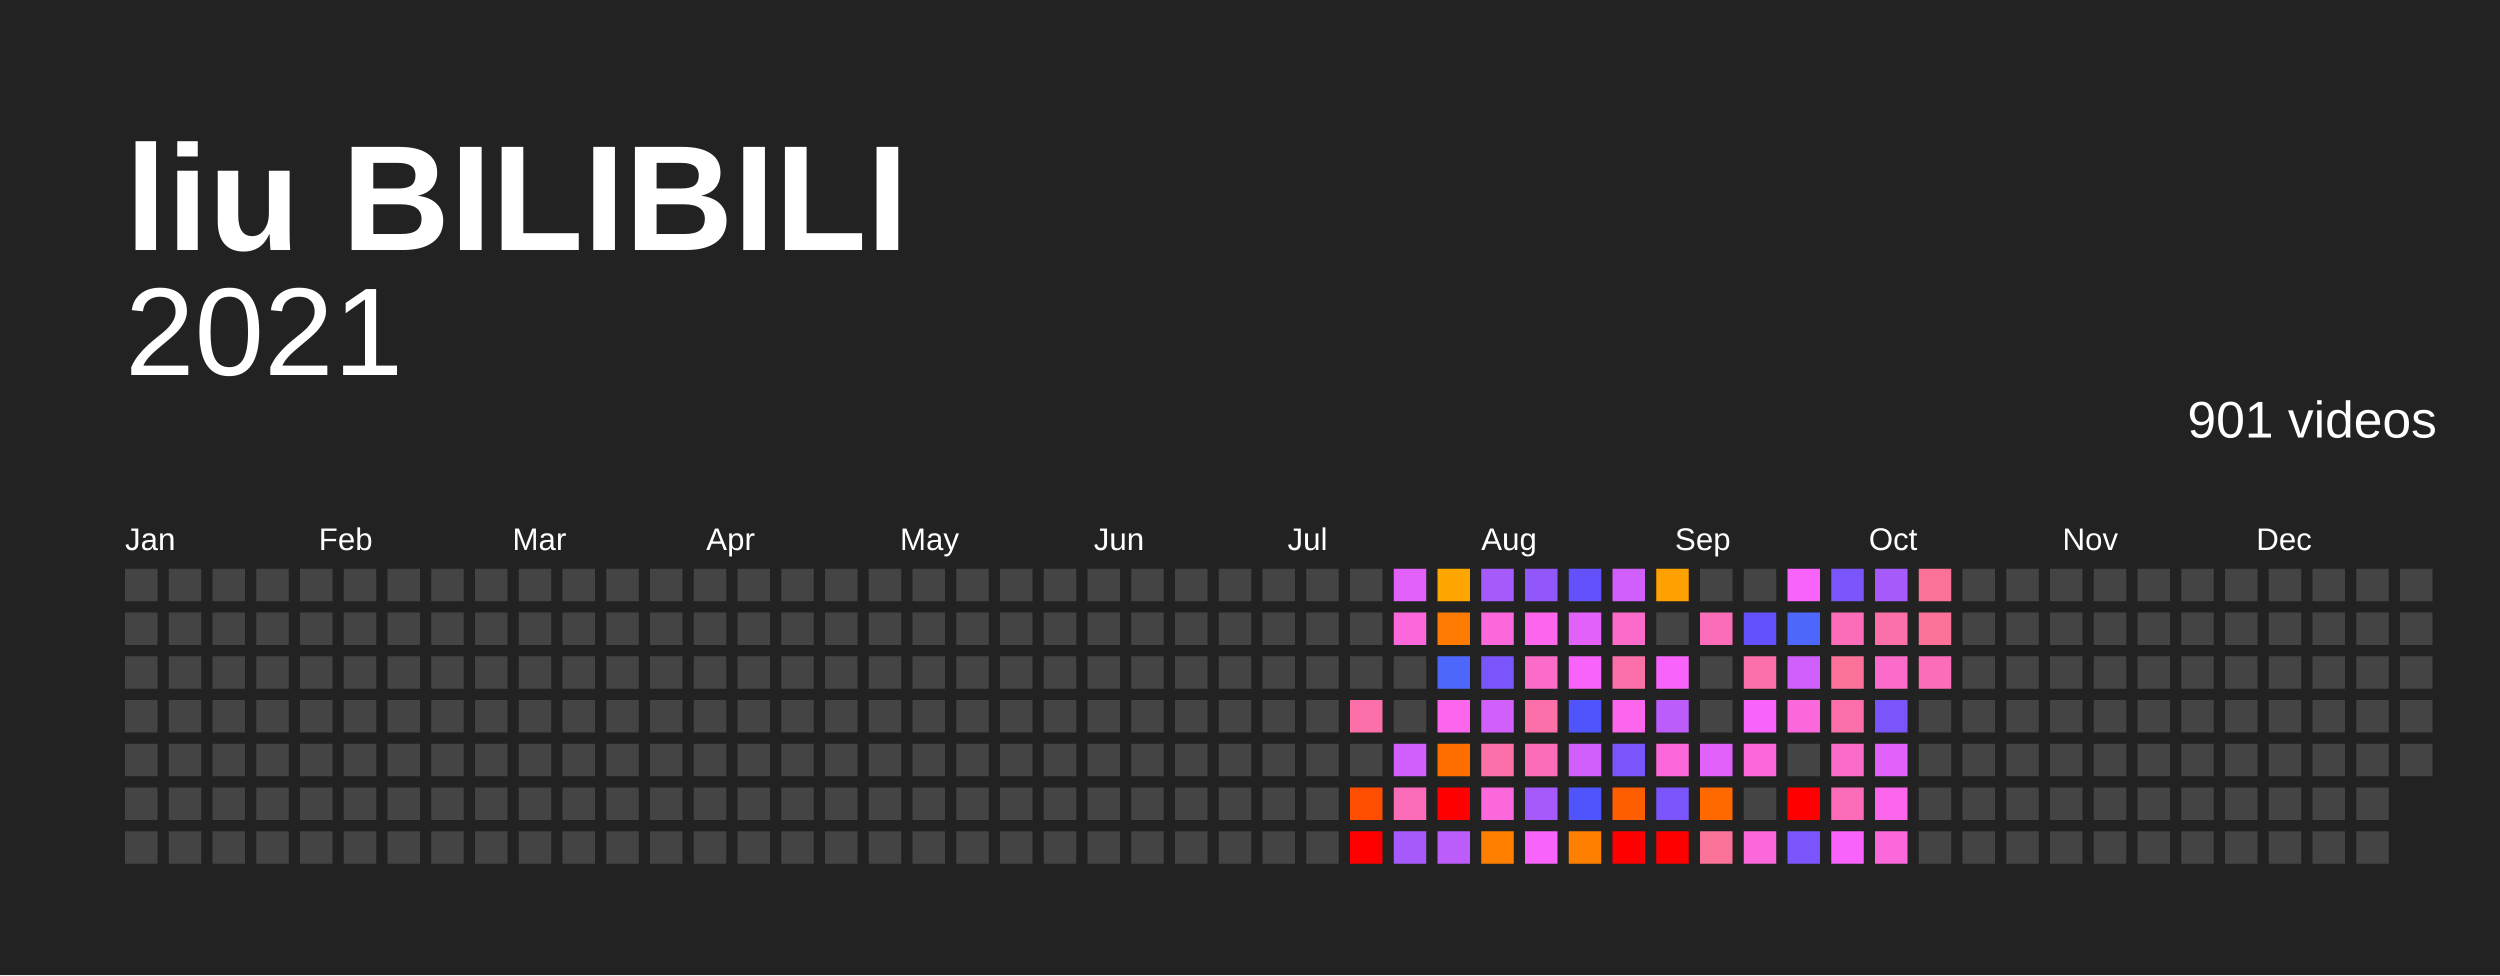
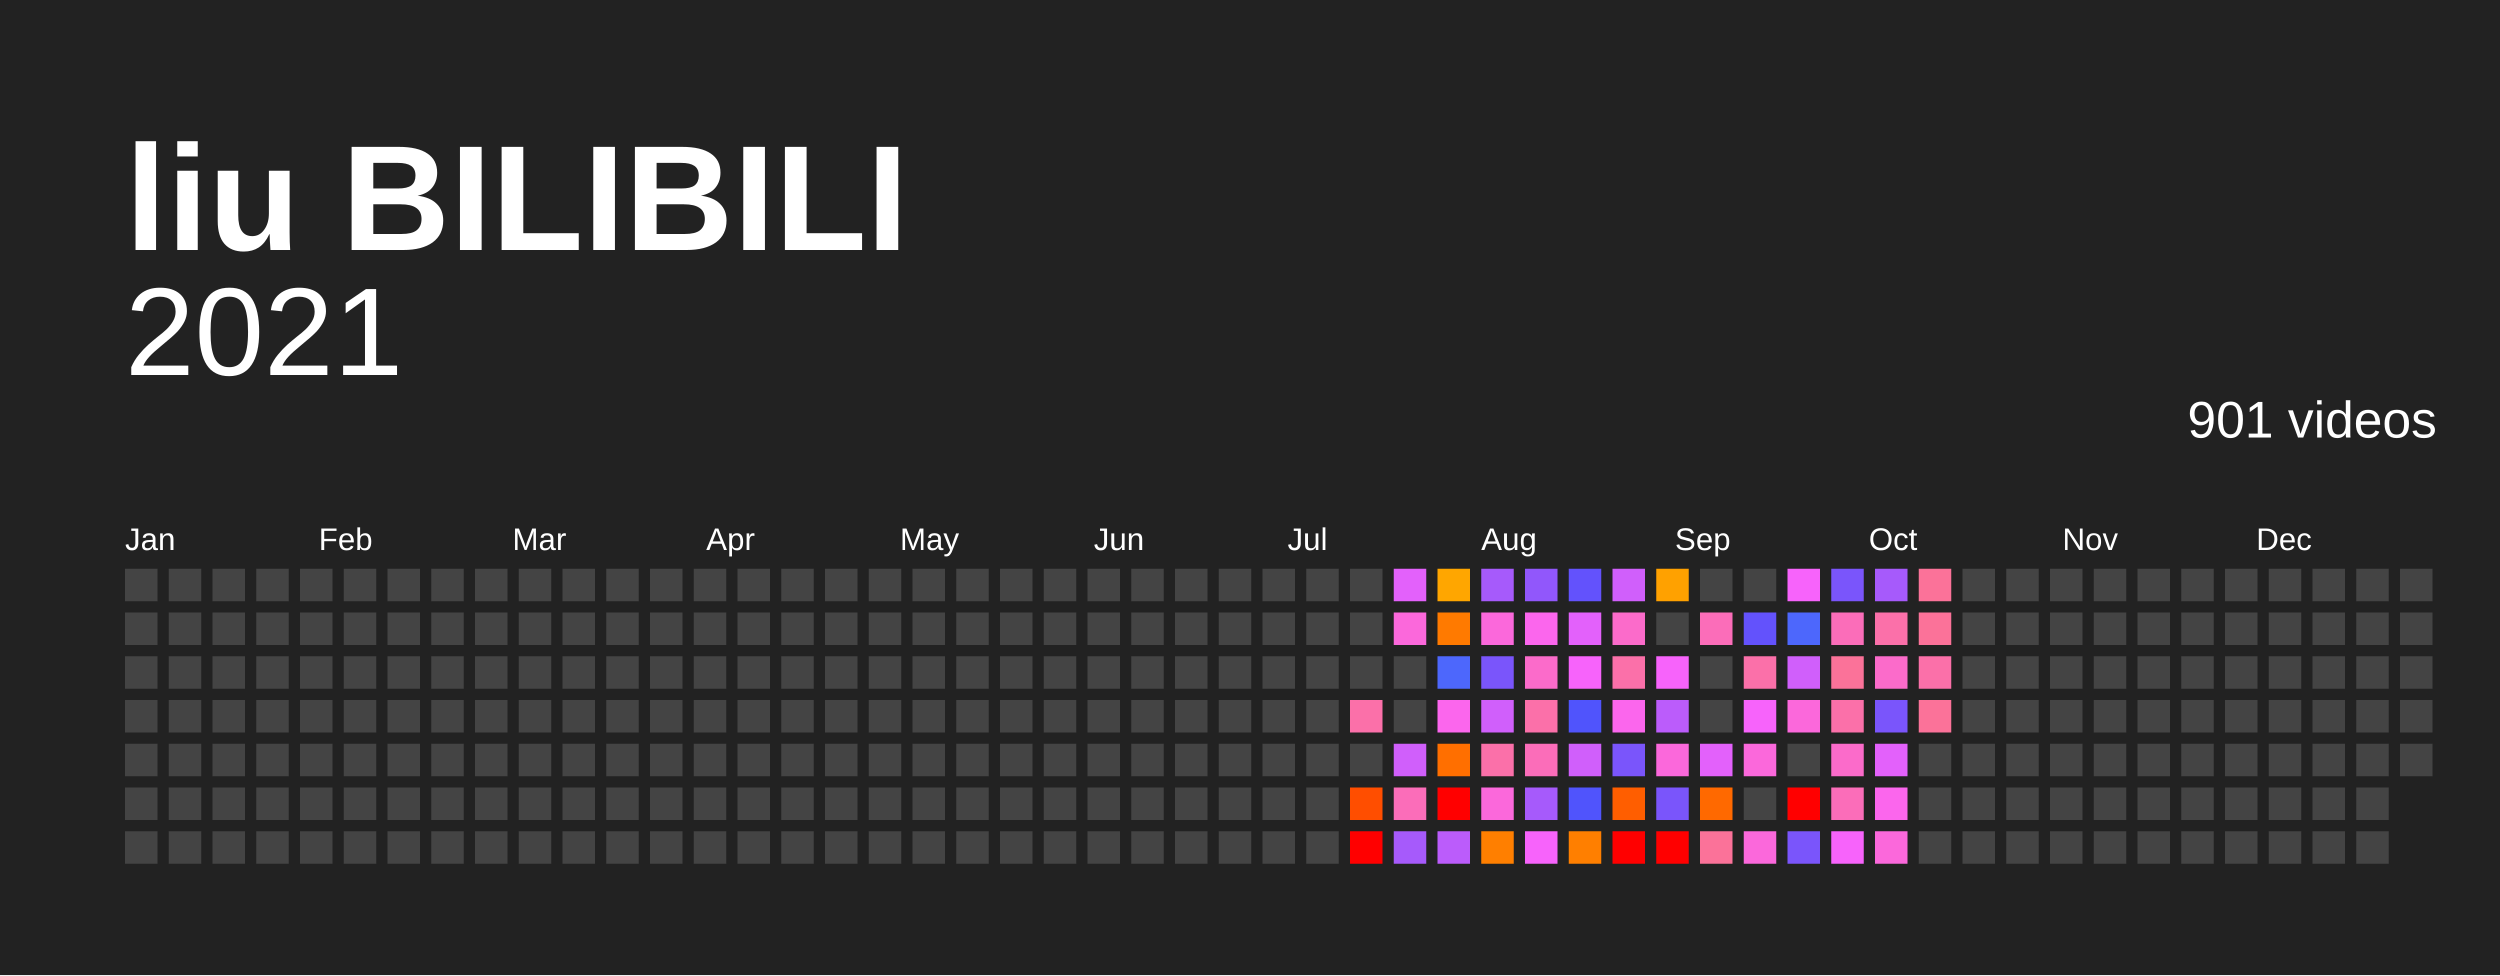
<svg xmlns="http://www.w3.org/2000/svg" baseProfile="full" height="78mm" version="1.1" viewBox="0,0,200,78" width="200mm">
  <defs />
  <rect fill="#222222" height="78" width="200" x="0" y="0" />
  <text fill="#FFFFFF" style="font-size:12px; font-family:Arial; font-weight:bold;" x="10" y="20">liu BILIBILI</text>
  <text alignment-baseline="hanging" fill="#FFFFFF" style="font-size:10.0px; font-family:Arial;" x="10" y="30">2021</text>
  <text alignment-baseline="hanging" fill="#FFFFFF" style="font-size:4.125px; font-family:Arial;" x="175" y="35">901 videos</text>
  <text fill="#FFFFFF" style="font-size:2.5px; font-family:Arial" x="10.0" y="44">Jan</text>
  <text fill="#FFFFFF" style="font-size:2.5px; font-family:Arial" x="25.5" y="44">Feb</text>
  <text fill="#FFFFFF" style="font-size:2.5px; font-family:Arial" x="41.0" y="44">Mar</text>
  <text fill="#FFFFFF" style="font-size:2.5px; font-family:Arial" x="56.5" y="44">Apr</text>
  <text fill="#FFFFFF" style="font-size:2.5px; font-family:Arial" x="72.0" y="44">May</text>
  <text fill="#FFFFFF" style="font-size:2.5px; font-family:Arial" x="87.5" y="44">Jun</text>
  <text fill="#FFFFFF" style="font-size:2.5px; font-family:Arial" x="103.0" y="44">Jul</text>
  <text fill="#FFFFFF" style="font-size:2.5px; font-family:Arial" x="118.5" y="44">Aug</text>
  <text fill="#FFFFFF" style="font-size:2.5px; font-family:Arial" x="134.0" y="44">Sep</text>
  <text fill="#FFFFFF" style="font-size:2.5px; font-family:Arial" x="149.5" y="44">Oct</text>
  <text fill="#FFFFFF" style="font-size:2.5px; font-family:Arial" x="165.0" y="44">Nov</text>
  <text fill="#FFFFFF" style="font-size:2.5px; font-family:Arial" x="180.5" y="44">Dec</text>
  <rect fill="#444444" height="2.6" width="2.6" x="10.0" y="45.5" />
  <rect fill="#444444" height="2.6" width="2.6" x="10.0" y="49.0" />
  <rect fill="#444444" height="2.6" width="2.6" x="10.0" y="52.5" />
  <rect fill="#444444" height="2.6" width="2.6" x="10.0" y="56.0" />
  <rect fill="#444444" height="2.6" width="2.6" x="10.0" y="59.5" />
  <rect fill="#444444" height="2.6" width="2.6" x="10.0" y="63.0" />
  <rect fill="#444444" height="2.6" width="2.6" x="10.0" y="66.5" />
  <rect fill="#444444" height="2.6" width="2.6" x="13.5" y="45.5" />
  <rect fill="#444444" height="2.6" width="2.6" x="13.5" y="49.0" />
  <rect fill="#444444" height="2.6" width="2.6" x="13.5" y="52.5" />
  <rect fill="#444444" height="2.6" width="2.6" x="13.5" y="56.0" />
  <rect fill="#444444" height="2.6" width="2.6" x="13.5" y="59.5" />
  <rect fill="#444444" height="2.6" width="2.6" x="13.5" y="63.0" />
  <rect fill="#444444" height="2.6" width="2.6" x="13.5" y="66.5" />
  <rect fill="#444444" height="2.6" width="2.6" x="17.0" y="45.5" />
  <rect fill="#444444" height="2.6" width="2.6" x="17.0" y="49.0" />
  <rect fill="#444444" height="2.6" width="2.6" x="17.0" y="52.5" />
  <rect fill="#444444" height="2.6" width="2.6" x="17.0" y="56.0" />
  <rect fill="#444444" height="2.6" width="2.6" x="17.0" y="59.5" />
  <rect fill="#444444" height="2.6" width="2.6" x="17.0" y="63.0" />
  <rect fill="#444444" height="2.6" width="2.6" x="17.0" y="66.5" />
  <rect fill="#444444" height="2.6" width="2.6" x="20.5" y="45.5" />
  <rect fill="#444444" height="2.6" width="2.6" x="20.5" y="49.0" />
  <rect fill="#444444" height="2.6" width="2.6" x="20.5" y="52.5" />
  <rect fill="#444444" height="2.6" width="2.6" x="20.5" y="56.0" />
  <rect fill="#444444" height="2.6" width="2.6" x="20.5" y="59.5" />
  <rect fill="#444444" height="2.6" width="2.6" x="20.5" y="63.0" />
  <rect fill="#444444" height="2.6" width="2.6" x="20.5" y="66.5" />
  <rect fill="#444444" height="2.6" width="2.6" x="24.0" y="45.5" />
  <rect fill="#444444" height="2.6" width="2.6" x="24.0" y="49.0" />
  <rect fill="#444444" height="2.6" width="2.6" x="24.0" y="52.5" />
  <rect fill="#444444" height="2.6" width="2.6" x="24.0" y="56.0" />
  <rect fill="#444444" height="2.6" width="2.6" x="24.0" y="59.5" />
  <rect fill="#444444" height="2.6" width="2.6" x="24.0" y="63.0" />
  <rect fill="#444444" height="2.6" width="2.6" x="24.0" y="66.5" />
  <rect fill="#444444" height="2.6" width="2.6" x="27.5" y="45.5" />
  <rect fill="#444444" height="2.6" width="2.6" x="27.5" y="49.0" />
  <rect fill="#444444" height="2.6" width="2.6" x="27.5" y="52.5" />
  <rect fill="#444444" height="2.6" width="2.6" x="27.5" y="56.0" />
  <rect fill="#444444" height="2.6" width="2.6" x="27.5" y="59.5" />
  <rect fill="#444444" height="2.6" width="2.6" x="27.5" y="63.0" />
  <rect fill="#444444" height="2.6" width="2.6" x="27.5" y="66.5" />
  <rect fill="#444444" height="2.6" width="2.6" x="31.0" y="45.5" />
  <rect fill="#444444" height="2.6" width="2.6" x="31.0" y="49.0" />
  <rect fill="#444444" height="2.6" width="2.6" x="31.0" y="52.5" />
  <rect fill="#444444" height="2.6" width="2.6" x="31.0" y="56.0" />
  <rect fill="#444444" height="2.6" width="2.6" x="31.0" y="59.5" />
  <rect fill="#444444" height="2.6" width="2.6" x="31.0" y="63.0" />
  <rect fill="#444444" height="2.6" width="2.6" x="31.0" y="66.5" />
  <rect fill="#444444" height="2.6" width="2.6" x="34.5" y="45.5" />
  <rect fill="#444444" height="2.6" width="2.6" x="34.5" y="49.0" />
  <rect fill="#444444" height="2.6" width="2.6" x="34.5" y="52.5" />
  <rect fill="#444444" height="2.6" width="2.6" x="34.5" y="56.0" />
  <rect fill="#444444" height="2.6" width="2.6" x="34.5" y="59.5" />
  <rect fill="#444444" height="2.6" width="2.6" x="34.5" y="63.0" />
  <rect fill="#444444" height="2.6" width="2.6" x="34.5" y="66.5" />
  <rect fill="#444444" height="2.6" width="2.6" x="38.0" y="45.5" />
  <rect fill="#444444" height="2.6" width="2.6" x="38.0" y="49.0" />
  <rect fill="#444444" height="2.6" width="2.6" x="38.0" y="52.5" />
  <rect fill="#444444" height="2.6" width="2.6" x="38.0" y="56.0" />
  <rect fill="#444444" height="2.6" width="2.6" x="38.0" y="59.5" />
  <rect fill="#444444" height="2.6" width="2.6" x="38.0" y="63.0" />
  <rect fill="#444444" height="2.6" width="2.6" x="38.0" y="66.5" />
  <rect fill="#444444" height="2.6" width="2.6" x="41.5" y="45.5" />
  <rect fill="#444444" height="2.6" width="2.6" x="41.5" y="49.0" />
  <rect fill="#444444" height="2.6" width="2.6" x="41.5" y="52.5" />
  <rect fill="#444444" height="2.6" width="2.6" x="41.5" y="56.0" />
  <rect fill="#444444" height="2.6" width="2.6" x="41.5" y="59.5" />
  <rect fill="#444444" height="2.6" width="2.6" x="41.5" y="63.0" />
  <rect fill="#444444" height="2.6" width="2.6" x="41.5" y="66.5" />
  <rect fill="#444444" height="2.6" width="2.6" x="45.0" y="45.5" />
  <rect fill="#444444" height="2.6" width="2.6" x="45.0" y="49.0" />
  <rect fill="#444444" height="2.6" width="2.6" x="45.0" y="52.5" />
  <rect fill="#444444" height="2.6" width="2.6" x="45.0" y="56.0" />
  <rect fill="#444444" height="2.6" width="2.6" x="45.0" y="59.5" />
  <rect fill="#444444" height="2.6" width="2.6" x="45.0" y="63.0" />
  <rect fill="#444444" height="2.6" width="2.6" x="45.0" y="66.5" />
  <rect fill="#444444" height="2.6" width="2.6" x="48.5" y="45.5" />
  <rect fill="#444444" height="2.6" width="2.6" x="48.5" y="49.0" />
  <rect fill="#444444" height="2.6" width="2.6" x="48.5" y="52.5" />
  <rect fill="#444444" height="2.6" width="2.6" x="48.5" y="56.0" />
  <rect fill="#444444" height="2.6" width="2.6" x="48.5" y="59.5" />
  <rect fill="#444444" height="2.6" width="2.6" x="48.5" y="63.0" />
  <rect fill="#444444" height="2.6" width="2.6" x="48.5" y="66.5" />
  <rect fill="#444444" height="2.6" width="2.6" x="52.0" y="45.5" />
  <rect fill="#444444" height="2.6" width="2.6" x="52.0" y="49.0" />
  <rect fill="#444444" height="2.6" width="2.6" x="52.0" y="52.5" />
  <rect fill="#444444" height="2.6" width="2.6" x="52.0" y="56.0" />
  <rect fill="#444444" height="2.6" width="2.6" x="52.0" y="59.5" />
  <rect fill="#444444" height="2.6" width="2.6" x="52.0" y="63.0" />
  <rect fill="#444444" height="2.6" width="2.6" x="52.0" y="66.5" />
  <rect fill="#444444" height="2.6" width="2.6" x="55.5" y="45.5" />
  <rect fill="#444444" height="2.6" width="2.6" x="55.5" y="49.0" />
  <rect fill="#444444" height="2.6" width="2.6" x="55.5" y="52.5" />
  <rect fill="#444444" height="2.6" width="2.6" x="55.5" y="56.0" />
  <rect fill="#444444" height="2.6" width="2.6" x="55.5" y="59.5" />
  <rect fill="#444444" height="2.6" width="2.6" x="55.5" y="63.0" />
  <rect fill="#444444" height="2.6" width="2.6" x="55.5" y="66.5" />
  <rect fill="#444444" height="2.6" width="2.6" x="59.0" y="45.5" />
  <rect fill="#444444" height="2.6" width="2.6" x="59.0" y="49.0" />
  <rect fill="#444444" height="2.6" width="2.6" x="59.0" y="52.5" />
  <rect fill="#444444" height="2.6" width="2.6" x="59.0" y="56.0" />
  <rect fill="#444444" height="2.6" width="2.6" x="59.0" y="59.5" />
  <rect fill="#444444" height="2.6" width="2.6" x="59.0" y="63.0" />
  <rect fill="#444444" height="2.6" width="2.6" x="59.0" y="66.5" />
  <rect fill="#444444" height="2.6" width="2.6" x="62.5" y="45.5" />
  <rect fill="#444444" height="2.6" width="2.6" x="62.5" y="49.0" />
  <rect fill="#444444" height="2.6" width="2.6" x="62.5" y="52.5" />
  <rect fill="#444444" height="2.6" width="2.6" x="62.5" y="56.0" />
  <rect fill="#444444" height="2.6" width="2.6" x="62.5" y="59.5" />
  <rect fill="#444444" height="2.6" width="2.6" x="62.5" y="63.0" />
  <rect fill="#444444" height="2.6" width="2.6" x="62.5" y="66.5" />
  <rect fill="#444444" height="2.6" width="2.6" x="66.0" y="45.5" />
  <rect fill="#444444" height="2.6" width="2.6" x="66.0" y="49.0" />
  <rect fill="#444444" height="2.6" width="2.6" x="66.0" y="52.5" />
  <rect fill="#444444" height="2.6" width="2.6" x="66.0" y="56.0" />
  <rect fill="#444444" height="2.6" width="2.6" x="66.0" y="59.5" />
  <rect fill="#444444" height="2.6" width="2.6" x="66.0" y="63.0" />
  <rect fill="#444444" height="2.6" width="2.6" x="66.0" y="66.5" />
  <rect fill="#444444" height="2.6" width="2.6" x="69.5" y="45.5" />
  <rect fill="#444444" height="2.6" width="2.6" x="69.5" y="49.0" />
  <rect fill="#444444" height="2.6" width="2.6" x="69.5" y="52.5" />
  <rect fill="#444444" height="2.6" width="2.6" x="69.5" y="56.0" />
  <rect fill="#444444" height="2.6" width="2.6" x="69.5" y="59.5" />
  <rect fill="#444444" height="2.6" width="2.6" x="69.5" y="63.0" />
  <rect fill="#444444" height="2.6" width="2.6" x="69.5" y="66.5" />
  <rect fill="#444444" height="2.6" width="2.6" x="73.0" y="45.5" />
  <rect fill="#444444" height="2.6" width="2.6" x="73.0" y="49.0" />
  <rect fill="#444444" height="2.6" width="2.6" x="73.0" y="52.5" />
  <rect fill="#444444" height="2.6" width="2.6" x="73.0" y="56.0" />
  <rect fill="#444444" height="2.6" width="2.6" x="73.0" y="59.5" />
  <rect fill="#444444" height="2.6" width="2.6" x="73.0" y="63.0" />
  <rect fill="#444444" height="2.6" width="2.6" x="73.0" y="66.5" />
  <rect fill="#444444" height="2.6" width="2.6" x="76.5" y="45.5" />
  <rect fill="#444444" height="2.6" width="2.6" x="76.5" y="49.0" />
  <rect fill="#444444" height="2.6" width="2.6" x="76.5" y="52.5" />
  <rect fill="#444444" height="2.6" width="2.6" x="76.5" y="56.0" />
  <rect fill="#444444" height="2.6" width="2.6" x="76.5" y="59.5" />
  <rect fill="#444444" height="2.6" width="2.6" x="76.5" y="63.0" />
  <rect fill="#444444" height="2.6" width="2.6" x="76.5" y="66.5" />
  <rect fill="#444444" height="2.6" width="2.6" x="80.0" y="45.5" />
  <rect fill="#444444" height="2.6" width="2.6" x="80.0" y="49.0" />
  <rect fill="#444444" height="2.6" width="2.6" x="80.0" y="52.5" />
  <rect fill="#444444" height="2.6" width="2.6" x="80.0" y="56.0" />
  <rect fill="#444444" height="2.6" width="2.6" x="80.0" y="59.5" />
  <rect fill="#444444" height="2.6" width="2.6" x="80.0" y="63.0" />
  <rect fill="#444444" height="2.6" width="2.6" x="80.0" y="66.5" />
  <rect fill="#444444" height="2.6" width="2.6" x="83.5" y="45.5" />
  <rect fill="#444444" height="2.6" width="2.6" x="83.5" y="49.0" />
  <rect fill="#444444" height="2.6" width="2.6" x="83.5" y="52.5" />
  <rect fill="#444444" height="2.6" width="2.6" x="83.5" y="56.0" />
  <rect fill="#444444" height="2.6" width="2.6" x="83.5" y="59.5" />
  <rect fill="#444444" height="2.6" width="2.6" x="83.5" y="63.0" />
  <rect fill="#444444" height="2.6" width="2.6" x="83.5" y="66.5" />
  <rect fill="#444444" height="2.6" width="2.6" x="87.0" y="45.5" />
  <rect fill="#444444" height="2.6" width="2.6" x="87.0" y="49.0" />
  <rect fill="#444444" height="2.6" width="2.6" x="87.0" y="52.5" />
  <rect fill="#444444" height="2.6" width="2.6" x="87.0" y="56.0" />
  <rect fill="#444444" height="2.6" width="2.6" x="87.0" y="59.5" />
  <rect fill="#444444" height="2.6" width="2.6" x="87.0" y="63.0" />
  <rect fill="#444444" height="2.6" width="2.6" x="87.0" y="66.5" />
  <rect fill="#444444" height="2.6" width="2.6" x="90.5" y="45.5" />
  <rect fill="#444444" height="2.6" width="2.6" x="90.5" y="49.0" />
  <rect fill="#444444" height="2.6" width="2.6" x="90.5" y="52.5" />
  <rect fill="#444444" height="2.6" width="2.6" x="90.5" y="56.0" />
  <rect fill="#444444" height="2.6" width="2.6" x="90.5" y="59.5" />
  <rect fill="#444444" height="2.6" width="2.6" x="90.5" y="63.0" />
  <rect fill="#444444" height="2.6" width="2.6" x="90.5" y="66.5" />
  <rect fill="#444444" height="2.6" width="2.6" x="94.0" y="45.5" />
  <rect fill="#444444" height="2.6" width="2.6" x="94.0" y="49.0" />
  <rect fill="#444444" height="2.6" width="2.6" x="94.0" y="52.5" />
  <rect fill="#444444" height="2.6" width="2.6" x="94.0" y="56.0" />
  <rect fill="#444444" height="2.6" width="2.6" x="94.0" y="59.5" />
  <rect fill="#444444" height="2.6" width="2.6" x="94.0" y="63.0" />
  <rect fill="#444444" height="2.6" width="2.6" x="94.0" y="66.5" />
  <rect fill="#444444" height="2.6" width="2.6" x="97.5" y="45.5" />
  <rect fill="#444444" height="2.6" width="2.6" x="97.5" y="49.0" />
  <rect fill="#444444" height="2.6" width="2.6" x="97.5" y="52.5" />
  <rect fill="#444444" height="2.6" width="2.6" x="97.5" y="56.0" />
  <rect fill="#444444" height="2.6" width="2.6" x="97.5" y="59.5" />
  <rect fill="#444444" height="2.6" width="2.6" x="97.5" y="63.0" />
  <rect fill="#444444" height="2.6" width="2.6" x="97.5" y="66.5" />
  <rect fill="#444444" height="2.6" width="2.6" x="101.0" y="45.5" />
  <rect fill="#444444" height="2.6" width="2.6" x="101.0" y="49.0" />
  <rect fill="#444444" height="2.6" width="2.6" x="101.0" y="52.5" />
  <rect fill="#444444" height="2.6" width="2.6" x="101.0" y="56.0" />
  <rect fill="#444444" height="2.6" width="2.6" x="101.0" y="59.5" />
  <rect fill="#444444" height="2.6" width="2.6" x="101.0" y="63.0" />
  <rect fill="#444444" height="2.6" width="2.6" x="101.0" y="66.5" />
  <rect fill="#444444" height="2.6" width="2.6" x="104.5" y="45.5" />
  <rect fill="#444444" height="2.6" width="2.6" x="104.5" y="49.0" />
  <rect fill="#444444" height="2.6" width="2.6" x="104.5" y="52.5" />
  <rect fill="#444444" height="2.6" width="2.6" x="104.5" y="56.0" />
  <rect fill="#444444" height="2.6" width="2.6" x="104.5" y="59.5" />
  <rect fill="#444444" height="2.6" width="2.6" x="104.5" y="63.0" />
  <rect fill="#444444" height="2.6" width="2.6" x="104.5" y="66.5" />
  <rect fill="#444444" height="2.6" width="2.6" x="108.0" y="45.5" />
  <rect fill="#444444" height="2.6" width="2.6" x="108.0" y="49.0" />
  <rect fill="#444444" height="2.6" width="2.6" x="108.0" y="52.5" />
  <rect fill="#fb70a9" height="2.6" width="2.6" x="108.0" y="56.0" />
  <rect fill="#444444" height="2.6" width="2.6" x="108.0" y="59.5" />
  <rect fill="#ff4e00" height="2.6" width="2.6" x="108.0" y="63.0" />
  <rect fill="red" height="2.6" width="2.6" x="108.0" y="66.5" />
  <rect fill="#e361fb" height="2.6" width="2.6" x="111.5" y="45.5" />
  <rect fill="#fb68db" height="2.6" width="2.6" x="111.5" y="49.0" />
  <rect fill="#444444" height="2.6" width="2.6" x="111.5" y="52.5" />
  <rect fill="#444444" height="2.6" width="2.6" x="111.5" y="56.0" />
  <rect fill="#d05ffb" height="2.6" width="2.6" x="111.5" y="59.5" />
  <rect fill="#fb6db9" height="2.6" width="2.6" x="111.5" y="63.0" />
  <rect fill="#a65afb" height="2.6" width="2.6" x="111.5" y="66.5" />
  <rect fill="#ffa600" height="2.6" width="2.6" x="115.0" y="45.5" />
  <rect fill="#ff7a00" height="2.6" width="2.6" x="115.0" y="49.0" />
  <rect fill="#4d67fc" height="2.6" width="2.6" x="115.0" y="52.5" />
  <rect fill="#fb66ed" height="2.6" width="2.6" x="115.0" y="56.0" />
  <rect fill="#ff6f00" height="2.6" width="2.6" x="115.0" y="59.5" />
  <rect fill="red" height="2.6" width="2.6" x="115.0" y="63.0" />
  <rect fill="#bb5cfb" height="2.6" width="2.6" x="115.0" y="66.5" />
  <rect fill="#a65afb" height="2.6" width="2.6" x="118.5" y="45.5" />
  <rect fill="#fb68db" height="2.6" width="2.6" x="118.5" y="49.0" />
  <rect fill="#7a55fb" height="2.6" width="2.6" x="118.5" y="52.5" />
  <rect fill="#d05ffb" height="2.6" width="2.6" x="118.5" y="56.0" />
  <rect fill="#fb70a9" height="2.6" width="2.6" x="118.5" y="59.5" />
  <rect fill="#fb68db" height="2.6" width="2.6" x="118.5" y="63.0" />
  <rect fill="#ff7f00" height="2.6" width="2.6" x="118.5" y="66.5" />
  <rect fill="#9157fb" height="2.6" width="2.6" x="122.0" y="45.5" />
  <rect fill="#fb66ed" height="2.6" width="2.6" x="122.0" y="49.0" />
  <rect fill="#fb6bca" height="2.6" width="2.6" x="122.0" y="52.5" />
  <rect fill="#fb70a9" height="2.6" width="2.6" x="122.0" y="56.0" />
  <rect fill="#fb6db9" height="2.6" width="2.6" x="122.0" y="59.5" />
  <rect fill="#a65afb" height="2.6" width="2.6" x="122.0" y="63.0" />
  <rect fill="#f763fb" height="2.6" width="2.6" x="122.0" y="66.5" />
  <rect fill="#6352fc" height="2.6" width="2.6" x="125.5" y="45.5" />
  <rect fill="#e361fb" height="2.6" width="2.6" x="125.5" y="49.0" />
  <rect fill="#f763fb" height="2.6" width="2.6" x="125.5" y="52.5" />
  <rect fill="#5054fc" height="2.6" width="2.6" x="125.5" y="56.0" />
  <rect fill="#d05ffb" height="2.6" width="2.6" x="125.5" y="59.5" />
  <rect fill="#5054fc" height="2.6" width="2.6" x="125.5" y="63.0" />
  <rect fill="#ff7f00" height="2.6" width="2.6" x="125.5" y="66.5" />
  <rect fill="#d05ffb" height="2.6" width="2.6" x="129.0" y="45.5" />
  <rect fill="#fb6bca" height="2.6" width="2.6" x="129.0" y="49.0" />
  <rect fill="#fb70a9" height="2.6" width="2.6" x="129.0" y="52.5" />
  <rect fill="#fb66ed" height="2.6" width="2.6" x="129.0" y="56.0" />
  <rect fill="#7a55fb" height="2.6" width="2.6" x="129.0" y="59.5" />
  <rect fill="#ff5e00" height="2.6" width="2.6" x="129.0" y="63.0" />
  <rect fill="red" height="2.6" width="2.6" x="129.0" y="66.5" />
  <rect fill="#ffa100" height="2.6" width="2.6" x="132.5" y="45.5" />
  <rect fill="#444444" height="2.6" width="2.6" x="132.5" y="49.0" />
  <rect fill="#f763fb" height="2.6" width="2.6" x="132.5" y="52.5" />
  <rect fill="#bb5cfb" height="2.6" width="2.6" x="132.5" y="56.0" />
  <rect fill="#fb68db" height="2.6" width="2.6" x="132.5" y="59.5" />
  <rect fill="#7a55fb" height="2.6" width="2.6" x="132.5" y="63.0" />
  <rect fill="red" height="2.6" width="2.6" x="132.5" y="66.5" />
  <rect fill="#444444" height="2.6" width="2.6" x="136.0" y="45.5" />
  <rect fill="#fb6db9" height="2.6" width="2.6" x="136.0" y="49.0" />
  <rect fill="#444444" height="2.6" width="2.6" x="136.0" y="52.5" />
  <rect fill="#444444" height="2.6" width="2.6" x="136.0" y="56.0" />
  <rect fill="#e361fb" height="2.6" width="2.6" x="136.0" y="59.5" />
  <rect fill="#ff6900" height="2.6" width="2.6" x="136.0" y="63.0" />
  <rect fill="#fb7299" height="2.6" width="2.6" x="136.0" y="66.5" />
  <rect fill="#444444" height="2.6" width="2.6" x="139.5" y="45.5" />
  <rect fill="#6352fc" height="2.6" width="2.6" x="139.5" y="49.0" />
  <rect fill="#fb70a9" height="2.6" width="2.6" x="139.5" y="52.5" />
  <rect fill="#f763fb" height="2.6" width="2.6" x="139.5" y="56.0" />
  <rect fill="#fb68db" height="2.6" width="2.6" x="139.5" y="59.5" />
  <rect fill="#444444" height="2.6" width="2.6" x="139.5" y="63.0" />
  <rect fill="#fb68db" height="2.6" width="2.6" x="139.5" y="66.5" />
  <rect fill="#f763fb" height="2.6" width="2.6" x="143.0" y="45.5" />
  <rect fill="#4d67fc" height="2.6" width="2.6" x="143.0" y="49.0" />
  <rect fill="#d05ffb" height="2.6" width="2.6" x="143.0" y="52.5" />
  <rect fill="#fb68db" height="2.6" width="2.6" x="143.0" y="56.0" />
  <rect fill="#444444" height="2.6" width="2.6" x="143.0" y="59.5" />
  <rect fill="red" height="2.6" width="2.6" x="143.0" y="63.0" />
  <rect fill="#7a55fb" height="2.6" width="2.6" x="143.0" y="66.5" />
  <rect fill="#7a55fb" height="2.6" width="2.6" x="146.5" y="45.5" />
  <rect fill="#fb6db9" height="2.6" width="2.6" x="146.5" y="49.0" />
  <rect fill="#fb7299" height="2.6" width="2.6" x="146.5" y="52.5" />
  <rect fill="#fb70a9" height="2.6" width="2.6" x="146.5" y="56.0" />
  <rect fill="#fb6bca" height="2.6" width="2.6" x="146.5" y="59.5" />
  <rect fill="#fb6db9" height="2.6" width="2.6" x="146.5" y="63.0" />
  <rect fill="#f763fb" height="2.6" width="2.6" x="146.5" y="66.5" />
  <rect fill="#a65afb" height="2.6" width="2.6" x="150.0" y="45.5" />
  <rect fill="#fb70a9" height="2.6" width="2.6" x="150.0" y="49.0" />
  <rect fill="#fb6bca" height="2.6" width="2.6" x="150.0" y="52.5" />
  <rect fill="#7a55fb" height="2.6" width="2.6" x="150.0" y="56.0" />
  <rect fill="#e361fb" height="2.6" width="2.6" x="150.0" y="59.5" />
  <rect fill="#fb66ed" height="2.6" width="2.6" x="150.0" y="63.0" />
  <rect fill="#fb68db" height="2.6" width="2.6" x="150.0" y="66.5" />
  <rect fill="#fb7299" height="2.6" width="2.6" x="153.5" y="45.5" />
  <rect fill="#fb7299" height="2.6" width="2.6" x="153.5" y="49.0" />
-   <rect fill="#fb6db9" height="2.6" width="2.6" x="153.5" y="52.5" />
-   <rect fill="#444444" height="2.6" width="2.6" x="153.5" y="56.0" />
+   <rect fill="#fb70a9" height="2.6" width="2.6" x="153.5" y="52.5" />
+   <rect fill="#fb7299" height="2.6" width="2.6" x="153.5" y="56.0" />
  <rect fill="#444444" height="2.6" width="2.6" x="153.5" y="59.5" />
  <rect fill="#444444" height="2.6" width="2.6" x="153.5" y="63.0" />
  <rect fill="#444444" height="2.6" width="2.6" x="153.5" y="66.5" />
  <rect fill="#444444" height="2.6" width="2.6" x="157.0" y="45.5" />
  <rect fill="#444444" height="2.6" width="2.6" x="157.0" y="49.0" />
  <rect fill="#444444" height="2.6" width="2.6" x="157.0" y="52.5" />
  <rect fill="#444444" height="2.6" width="2.6" x="157.0" y="56.0" />
  <rect fill="#444444" height="2.6" width="2.6" x="157.0" y="59.5" />
  <rect fill="#444444" height="2.6" width="2.6" x="157.0" y="63.0" />
  <rect fill="#444444" height="2.6" width="2.6" x="157.0" y="66.5" />
  <rect fill="#444444" height="2.6" width="2.6" x="160.5" y="45.5" />
  <rect fill="#444444" height="2.6" width="2.6" x="160.5" y="49.0" />
  <rect fill="#444444" height="2.6" width="2.6" x="160.5" y="52.5" />
  <rect fill="#444444" height="2.6" width="2.6" x="160.5" y="56.0" />
  <rect fill="#444444" height="2.6" width="2.6" x="160.5" y="59.5" />
  <rect fill="#444444" height="2.6" width="2.6" x="160.5" y="63.0" />
  <rect fill="#444444" height="2.6" width="2.6" x="160.5" y="66.5" />
  <rect fill="#444444" height="2.6" width="2.6" x="164.0" y="45.5" />
  <rect fill="#444444" height="2.6" width="2.6" x="164.0" y="49.0" />
  <rect fill="#444444" height="2.6" width="2.6" x="164.0" y="52.5" />
  <rect fill="#444444" height="2.6" width="2.6" x="164.0" y="56.0" />
  <rect fill="#444444" height="2.6" width="2.6" x="164.0" y="59.5" />
  <rect fill="#444444" height="2.6" width="2.6" x="164.0" y="63.0" />
  <rect fill="#444444" height="2.6" width="2.6" x="164.0" y="66.5" />
  <rect fill="#444444" height="2.6" width="2.6" x="167.5" y="45.5" />
  <rect fill="#444444" height="2.6" width="2.6" x="167.5" y="49.0" />
  <rect fill="#444444" height="2.6" width="2.6" x="167.5" y="52.5" />
  <rect fill="#444444" height="2.6" width="2.6" x="167.5" y="56.0" />
  <rect fill="#444444" height="2.6" width="2.6" x="167.5" y="59.5" />
  <rect fill="#444444" height="2.6" width="2.6" x="167.5" y="63.0" />
  <rect fill="#444444" height="2.6" width="2.6" x="167.5" y="66.5" />
  <rect fill="#444444" height="2.6" width="2.6" x="171.0" y="45.5" />
  <rect fill="#444444" height="2.6" width="2.6" x="171.0" y="49.0" />
  <rect fill="#444444" height="2.6" width="2.6" x="171.0" y="52.5" />
  <rect fill="#444444" height="2.6" width="2.6" x="171.0" y="56.0" />
  <rect fill="#444444" height="2.6" width="2.6" x="171.0" y="59.5" />
  <rect fill="#444444" height="2.6" width="2.6" x="171.0" y="63.0" />
  <rect fill="#444444" height="2.6" width="2.6" x="171.0" y="66.5" />
  <rect fill="#444444" height="2.6" width="2.6" x="174.5" y="45.5" />
  <rect fill="#444444" height="2.6" width="2.6" x="174.5" y="49.0" />
  <rect fill="#444444" height="2.6" width="2.6" x="174.5" y="52.5" />
  <rect fill="#444444" height="2.6" width="2.6" x="174.5" y="56.0" />
  <rect fill="#444444" height="2.6" width="2.6" x="174.5" y="59.5" />
  <rect fill="#444444" height="2.6" width="2.6" x="174.5" y="63.0" />
  <rect fill="#444444" height="2.6" width="2.6" x="174.5" y="66.5" />
  <rect fill="#444444" height="2.6" width="2.6" x="178.0" y="45.5" />
  <rect fill="#444444" height="2.6" width="2.6" x="178.0" y="49.0" />
  <rect fill="#444444" height="2.6" width="2.6" x="178.0" y="52.5" />
  <rect fill="#444444" height="2.6" width="2.6" x="178.0" y="56.0" />
  <rect fill="#444444" height="2.6" width="2.6" x="178.0" y="59.5" />
  <rect fill="#444444" height="2.6" width="2.6" x="178.0" y="63.0" />
  <rect fill="#444444" height="2.6" width="2.6" x="178.0" y="66.5" />
  <rect fill="#444444" height="2.6" width="2.6" x="181.5" y="45.5" />
  <rect fill="#444444" height="2.6" width="2.6" x="181.5" y="49.0" />
  <rect fill="#444444" height="2.6" width="2.6" x="181.5" y="52.5" />
  <rect fill="#444444" height="2.6" width="2.6" x="181.5" y="56.0" />
  <rect fill="#444444" height="2.6" width="2.6" x="181.5" y="59.5" />
  <rect fill="#444444" height="2.6" width="2.6" x="181.5" y="63.0" />
  <rect fill="#444444" height="2.6" width="2.6" x="181.5" y="66.5" />
  <rect fill="#444444" height="2.6" width="2.6" x="185.0" y="45.5" />
  <rect fill="#444444" height="2.6" width="2.6" x="185.0" y="49.0" />
  <rect fill="#444444" height="2.6" width="2.6" x="185.0" y="52.5" />
  <rect fill="#444444" height="2.6" width="2.6" x="185.0" y="56.0" />
  <rect fill="#444444" height="2.6" width="2.6" x="185.0" y="59.5" />
  <rect fill="#444444" height="2.6" width="2.6" x="185.0" y="63.0" />
  <rect fill="#444444" height="2.6" width="2.6" x="185.0" y="66.5" />
  <rect fill="#444444" height="2.6" width="2.6" x="188.5" y="45.5" />
  <rect fill="#444444" height="2.6" width="2.6" x="188.5" y="49.0" />
  <rect fill="#444444" height="2.6" width="2.6" x="188.5" y="52.5" />
  <rect fill="#444444" height="2.6" width="2.6" x="188.5" y="56.0" />
  <rect fill="#444444" height="2.6" width="2.6" x="188.5" y="59.5" />
  <rect fill="#444444" height="2.6" width="2.6" x="188.5" y="63.0" />
  <rect fill="#444444" height="2.6" width="2.6" x="188.5" y="66.5" />
  <rect fill="#444444" height="2.6" width="2.6" x="192.0" y="45.5" />
  <rect fill="#444444" height="2.6" width="2.6" x="192.0" y="49.0" />
  <rect fill="#444444" height="2.6" width="2.6" x="192.0" y="52.5" />
  <rect fill="#444444" height="2.6" width="2.6" x="192.0" y="56.0" />
  <rect fill="#444444" height="2.6" width="2.6" x="192.0" y="59.5" />
</svg>
